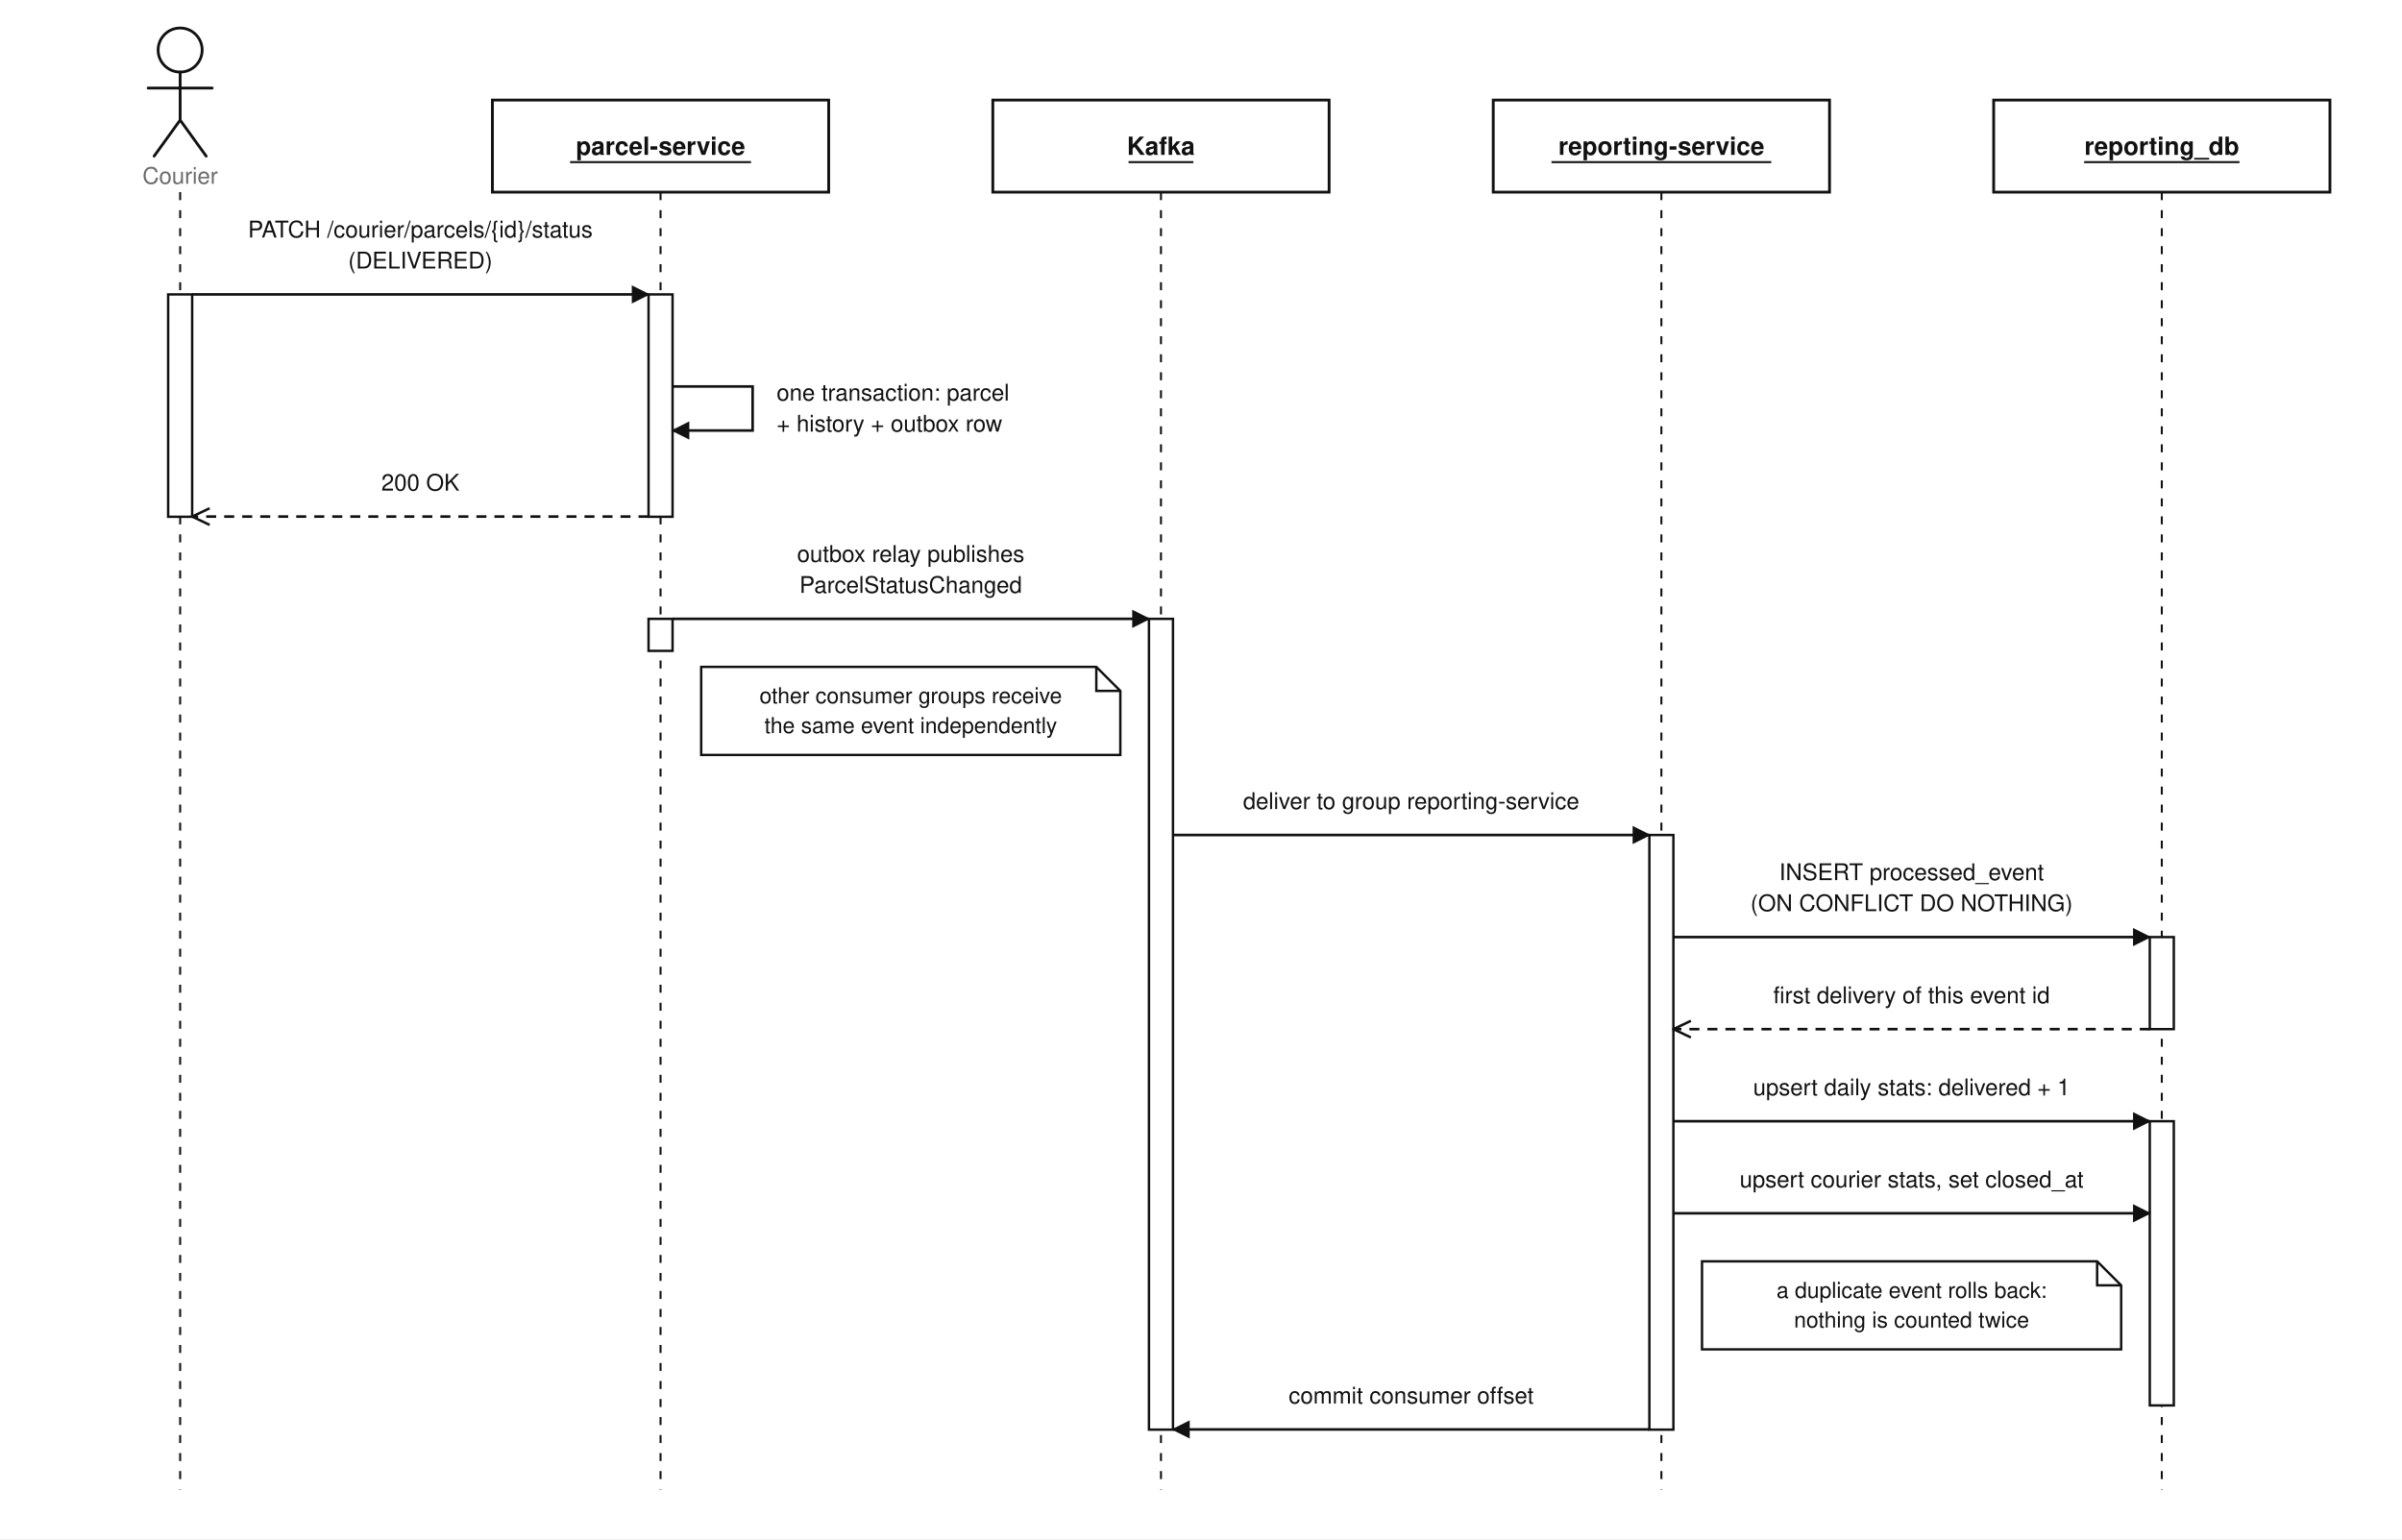
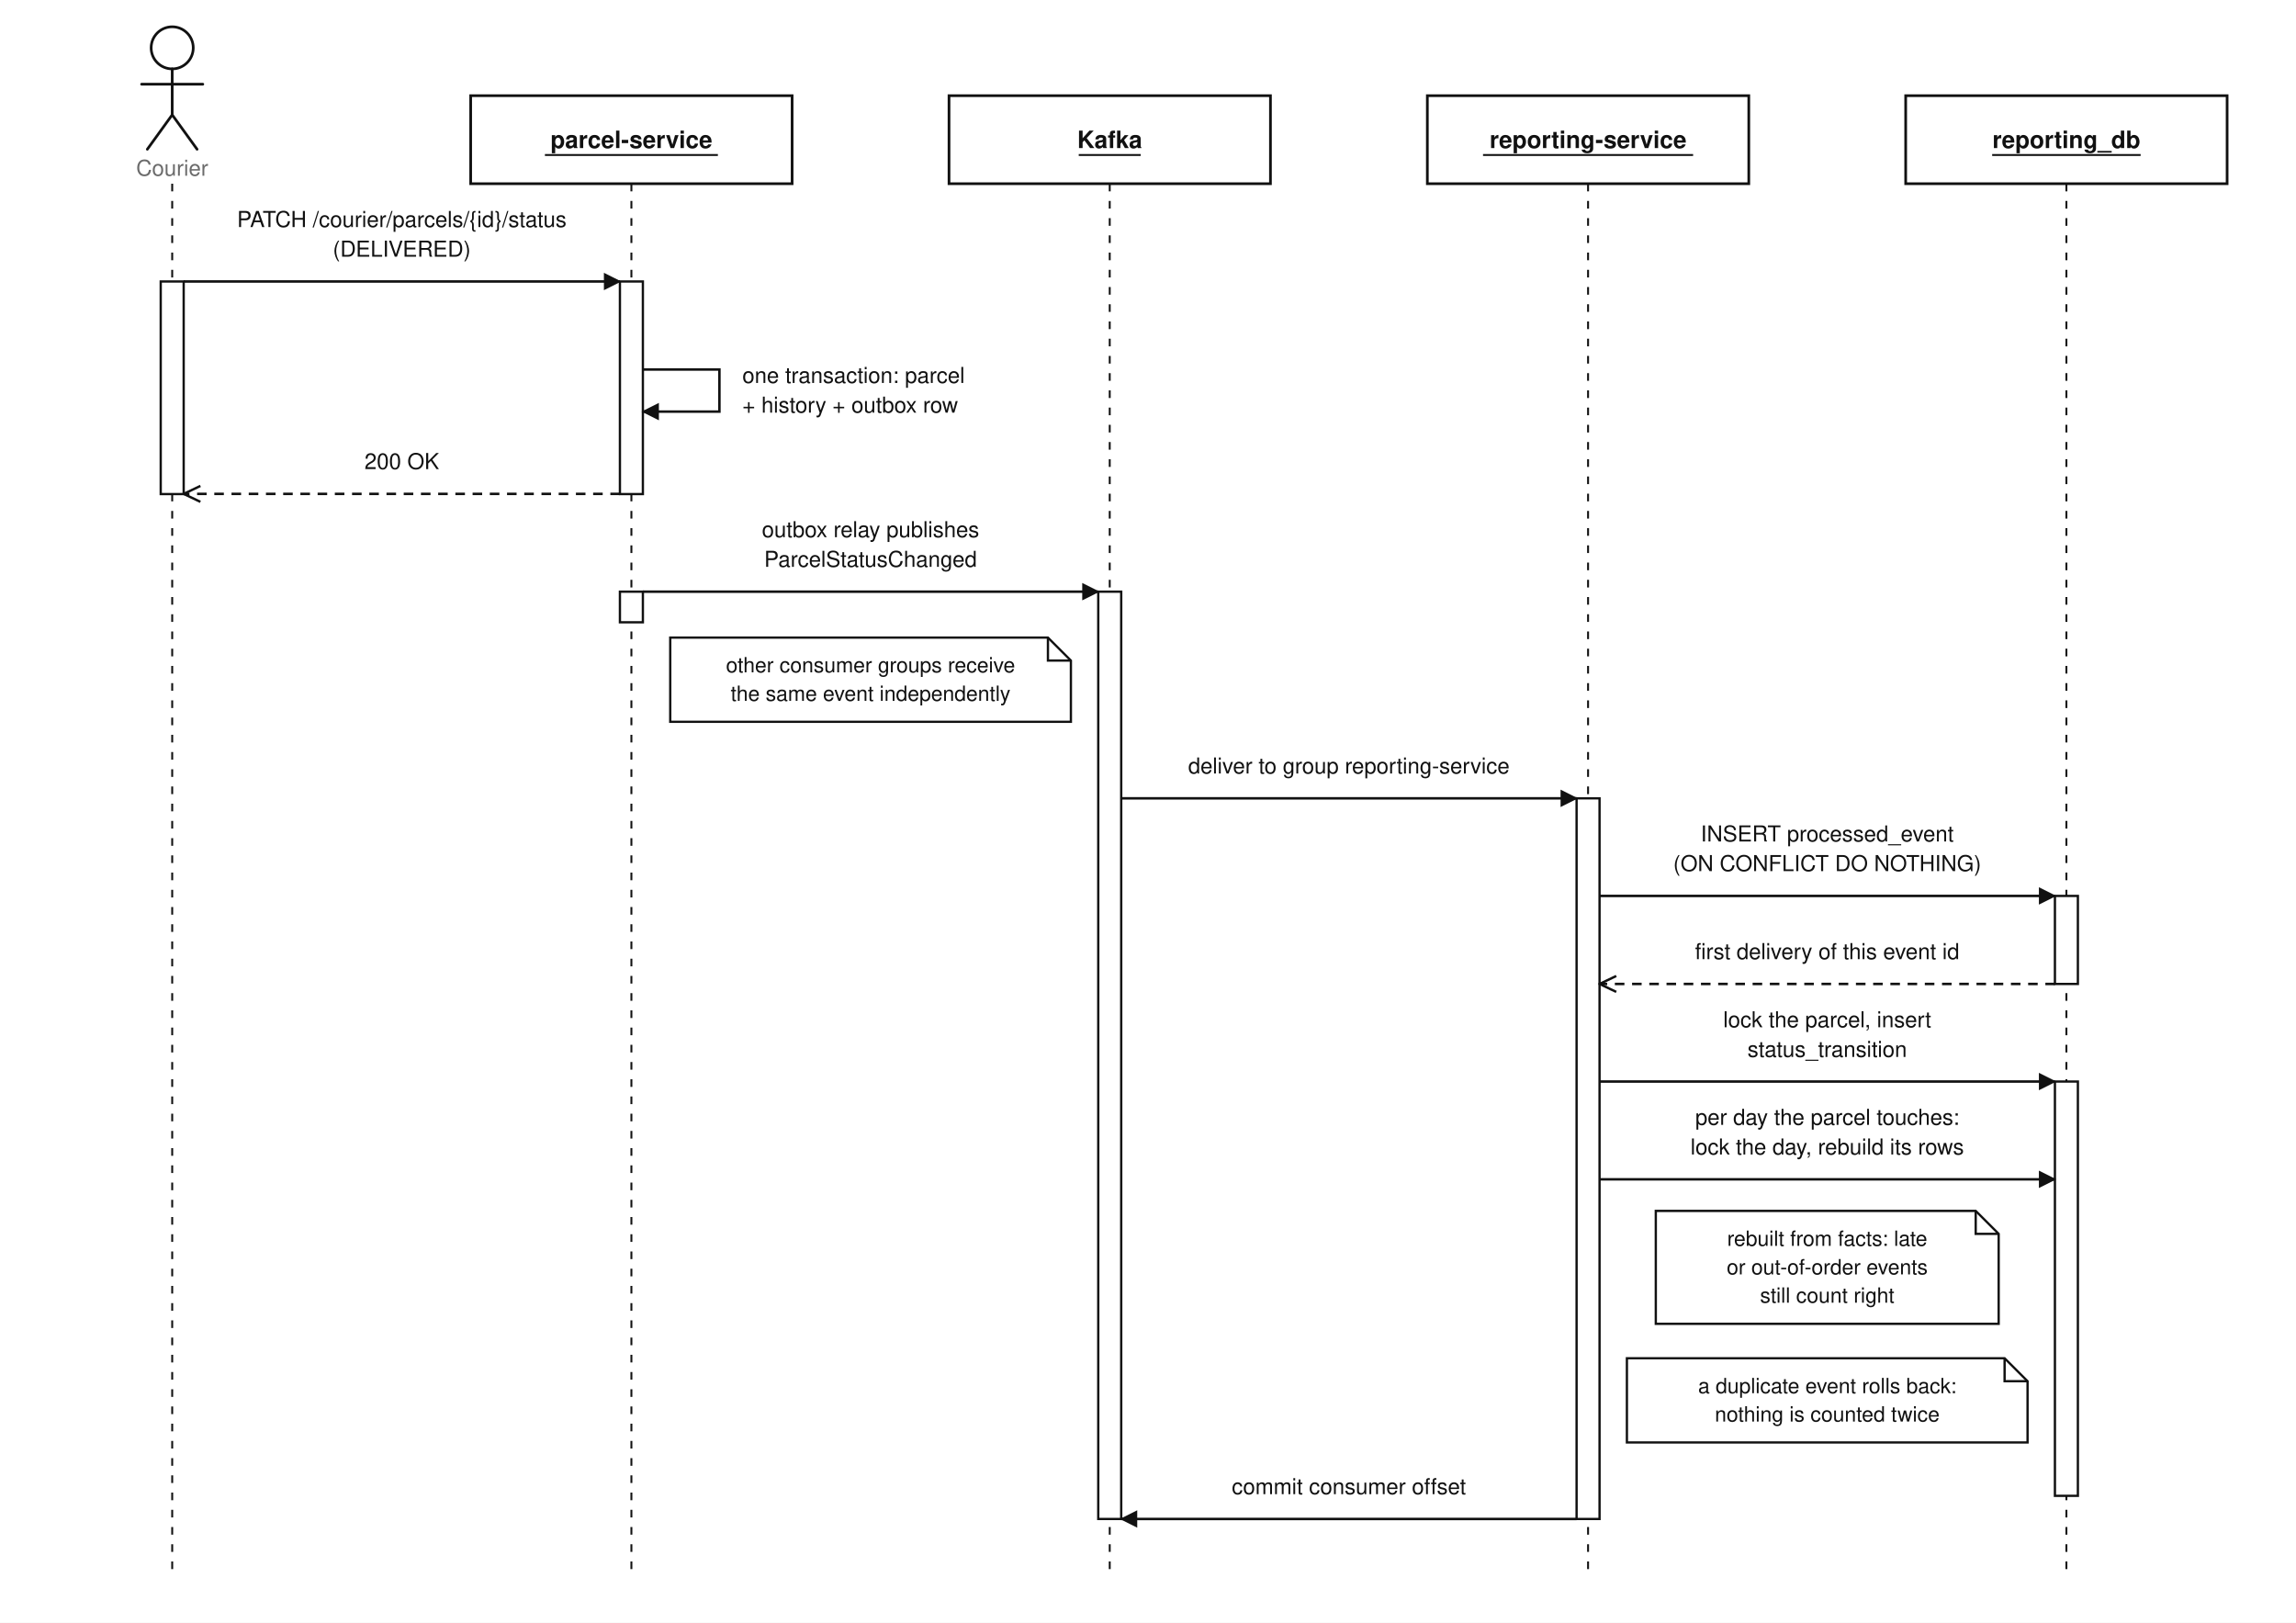
- <svg xmlns="http://www.w3.org/2000/svg" viewBox="0 0 1200 769" width="1200" height="769" role="img" aria-label="Sequence: a courier status update becomes report data">
+ <svg xmlns="http://www.w3.org/2000/svg" viewBox="0 0 1200 848" width="1200" height="848" role="img" aria-label="Sequence: a courier status update becomes report data">
  <defs>
    <marker id="a" viewBox="0 0 10 10" refX="9.2" refY="5" markerWidth="7" markerHeight="7" orient="auto-start-reverse">
      <path d="M0 0 L10 5 L0 10 z" fill="#111111" />
    </marker>
    <marker id="o" viewBox="0 0 10 10" refX="9.2" refY="5" markerWidth="8" markerHeight="8" orient="auto-start-reverse">
      <path d="M0.5 0.5 L9.5 5 L0.5 9.5 z" fill="#ffffff" stroke="#111111" stroke-width="1.2" />
    </marker>
    <marker id="v" viewBox="0 0 10 10" refX="9.4" refY="5" markerWidth="8" markerHeight="8" orient="auto-start-reverse">
      <path d="M1 1 L9.4 5 L1 9" fill="none" stroke="#111111" stroke-width="1.2" />
    </marker>
    <marker id="one" viewBox="0 0 16 16" refX="16" refY="8" markerWidth="16" markerHeight="16" markerUnits="userSpaceOnUse" orient="auto-start-reverse">
      <path d="M8 2 V14 M12 2 V14" fill="none" stroke="#111111" stroke-width="1.3" />
    </marker>
    <marker id="many" viewBox="0 0 16 16" refX="16" refY="8" markerWidth="16" markerHeight="16" markerUnits="userSpaceOnUse" orient="auto-start-reverse">
      <path d="M8 8 L16 1 M8 8 L16 8 M8 8 L16 15" fill="none" stroke="#111111" stroke-width="1.3" />
      <circle cx="4" cy="8" r="3" fill="#ffffff" stroke="#111111" stroke-width="1.3" />
    </marker>
    <marker id="zeroone" viewBox="0 0 16 16" refX="16" refY="8" markerWidth="16" markerHeight="16" markerUnits="userSpaceOnUse" orient="auto-start-reverse">
      <path d="M12 2 V14" fill="none" stroke="#111111" stroke-width="1.3" />
      <circle cx="5" cy="8" r="3" fill="#ffffff" stroke="#111111" stroke-width="1.3" />
    </marker>
    <marker id="od" viewBox="0 0 22 12" refX="21.5" refY="6" markerWidth="22" markerHeight="12" markerUnits="userSpaceOnUse" orient="auto-start-reverse">
      <path d="M0.5 6 L11 0.7 L21.5 6 L11 11.3 z" fill="#ffffff" stroke="#111111" stroke-width="1.2" />
    </marker>
    <marker id="fd" viewBox="0 0 22 12" refX="21.5" refY="6" markerWidth="22" markerHeight="12" markerUnits="userSpaceOnUse" orient="auto-start-reverse">
      <path d="M0.5 6 L11 0.7 L21.5 6 L11 11.3 z" fill="#111111" stroke="#111111" stroke-width="1.2" />
    </marker>
  </defs>
-   <rect width="1200" height="769" fill="#ffffff" />
-   <line x1="90" y1="96" x2="90" y2="744.2" stroke="#111111" stroke-width="1" stroke-dasharray="4 5" />
-   <line x1="330" y1="96" x2="330" y2="744.2" stroke="#111111" stroke-width="1" stroke-dasharray="4 5" />
-   <line x1="580" y1="96" x2="580" y2="744.2" stroke="#111111" stroke-width="1" stroke-dasharray="4 5" />
-   <line x1="830" y1="96" x2="830" y2="744.2" stroke="#111111" stroke-width="1" stroke-dasharray="4 5" />
-   <line x1="1080" y1="96" x2="1080" y2="744.2" stroke="#111111" stroke-width="1" stroke-dasharray="4 5" />
+   <rect width="1200" height="848" fill="#ffffff" />
+   <line x1="90" y1="96" x2="90" y2="823.8" stroke="#111111" stroke-width="1" stroke-dasharray="4 5" />
+   <line x1="330" y1="96" x2="330" y2="823.8" stroke="#111111" stroke-width="1" stroke-dasharray="4 5" />
+   <line x1="580" y1="96" x2="580" y2="823.8" stroke="#111111" stroke-width="1" stroke-dasharray="4 5" />
+   <line x1="830" y1="96" x2="830" y2="823.8" stroke="#111111" stroke-width="1" stroke-dasharray="4 5" />
+   <line x1="1080" y1="96" x2="1080" y2="823.8" stroke="#111111" stroke-width="1" stroke-dasharray="4 5" />
  <rect x="84" y="147.1" width="12" height="111.1" fill="#ffffff" stroke="#111111" stroke-width="1.2" />
  <rect x="324" y="147.1" width="12" height="111.1" fill="#ffffff" stroke="#111111" stroke-width="1.2" />
  <rect x="324" y="309.2" width="12" height="16.0" fill="#ffffff" stroke="#111111" stroke-width="1.2" />
-   <rect x="574" y="309.2" width="12" height="405.1" fill="#ffffff" stroke="#111111" stroke-width="1.2" />
-   <rect x="824" y="417.2" width="12" height="297.1" fill="#ffffff" stroke="#111111" stroke-width="1.2" />
+   <rect x="574" y="309.2" width="12" height="484.6" fill="#ffffff" stroke="#111111" stroke-width="1.2" />
+   <rect x="824" y="417.2" width="12" height="376.6" fill="#ffffff" stroke="#111111" stroke-width="1.2" />
  <rect x="1074" y="468.2" width="12" height="46.0" fill="#ffffff" stroke="#111111" stroke-width="1.2" />
-   <rect x="1074" y="560.2" width="12" height="142.0" fill="#ffffff" stroke="#111111" stroke-width="1.2" />
+   <rect x="1074" y="565.2" width="12" height="216.5" fill="#ffffff" stroke="#111111" stroke-width="1.2" />
  <path d="M96.0 147.1 L324.0 147.1" fill="none" stroke="#111111" stroke-width="1.3" marker-end="url(#a)" />
  <path d="M336.0 193.1 L376.0 193.1 L376.0 215.1 L336.0 215.1" fill="none" stroke="#111111" stroke-width="1.3" marker-end="url(#a)" />
  <path d="M324.0 258.1 L96.0 258.1" fill="none" stroke="#111111" stroke-width="1.3" stroke-dasharray="5 4" marker-end="url(#v)" />
  <path d="M336.0 309.2 L574.0 309.2" fill="none" stroke="#111111" stroke-width="1.3" marker-end="url(#a)" />
  <path d="M586.0 417.2 L824.0 417.2" fill="none" stroke="#111111" stroke-width="1.3" marker-end="url(#a)" />
  <path d="M836.0 468.2 L1074.0 468.2" fill="none" stroke="#111111" stroke-width="1.3" marker-end="url(#a)" />
  <path d="M1074.0 514.2 L836.0 514.2" fill="none" stroke="#111111" stroke-width="1.3" stroke-dasharray="5 4" marker-end="url(#v)" />
-   <path d="M836.0 560.2 L1074.0 560.2" fill="none" stroke="#111111" stroke-width="1.3" marker-end="url(#a)" />
-   <path d="M836.0 606.2 L1074.0 606.2" fill="none" stroke="#111111" stroke-width="1.3" marker-end="url(#a)" />
-   <path d="M824.0 714.2 L586.0 714.2" fill="none" stroke="#111111" stroke-width="1.3" marker-end="url(#a)" />
+   <path d="M836.0 565.2 L1074.0 565.2" fill="none" stroke="#111111" stroke-width="1.3" marker-end="url(#a)" />
+   <path d="M836.0 616.3 L1074.0 616.3" fill="none" stroke="#111111" stroke-width="1.3" marker-end="url(#a)" />
+   <path d="M824.0 793.8 L586.0 793.8" fill="none" stroke="#111111" stroke-width="1.3" marker-end="url(#a)" />
  <circle cx="90" cy="25" r="11" fill="#ffffff" stroke="#111111" stroke-width="1.4" />
  <path d="M90 36 V60 M74 44 H106 M90 60 l-13 18 M90 60 l13 18" fill="none" stroke="#111111" stroke-width="1.4" stroke-linecap="round" />
  <text x="90.0" y="88.0" font-size="11.5" font-weight="400" fill="#6b6b6b" text-anchor="middle" dominant-baseline="middle" font-family="Segoe UI, Helvetica Neue, Helvetica, Arial, sans-serif">Courier</text>
  <rect x="246.0" y="50" width="168" height="46" fill="#ffffff" stroke="#111111" stroke-width="1.4" />
  <text x="330.0" y="73.0" font-size="12.5" font-weight="600" fill="#111111" text-anchor="middle" dominant-baseline="middle" font-family="Segoe UI, Helvetica Neue, Helvetica, Arial, sans-serif">parcel-service</text>
  <line x1="284.8" y1="81.0" x2="375.2" y2="81.0" stroke="#111111" stroke-width="1" />
  <rect x="496.0" y="50" width="168" height="46" fill="#ffffff" stroke="#111111" stroke-width="1.4" />
  <text x="580.0" y="73.0" font-size="12.5" font-weight="600" fill="#111111" text-anchor="middle" dominant-baseline="middle" font-family="Segoe UI, Helvetica Neue, Helvetica, Arial, sans-serif">Kafka</text>
  <line x1="563.8" y1="81.0" x2="596.2" y2="81.0" stroke="#111111" stroke-width="1" />
  <rect x="746.0" y="50" width="168" height="46" fill="#ffffff" stroke="#111111" stroke-width="1.4" />
  <text x="830.0" y="73.0" font-size="12.5" font-weight="600" fill="#111111" text-anchor="middle" dominant-baseline="middle" font-family="Segoe UI, Helvetica Neue, Helvetica, Arial, sans-serif">reporting-service</text>
  <line x1="775.1" y1="81.0" x2="884.9" y2="81.0" stroke="#111111" stroke-width="1" />
  <rect x="996.0" y="50" width="168" height="46" fill="#ffffff" stroke="#111111" stroke-width="1.4" />
  <text x="1080.0" y="73.0" font-size="12.5" font-weight="600" fill="#111111" text-anchor="middle" dominant-baseline="middle" font-family="Segoe UI, Helvetica Neue, Helvetica, Arial, sans-serif">reporting_db</text>
  <line x1="1041.2" y1="81.0" x2="1118.8" y2="81.0" stroke="#111111" stroke-width="1" />
  <rect x="102.3" y="104.0" width="215.3" height="37.0" fill="#ffffff" />
  <text x="210.0" y="114.8" font-size="11.5" font-weight="400" fill="#111111" text-anchor="middle" dominant-baseline="middle" font-family="Segoe UI, Helvetica Neue, Helvetica, Arial, sans-serif">PATCH /courier/parcels/{id}/status</text>
  <text x="210.0" y="130.3" font-size="11.5" font-weight="400" fill="#111111" text-anchor="middle" dominant-baseline="middle" font-family="Segoe UI, Helvetica Neue, Helvetica, Arial, sans-serif">(DELIVERED)</text>
  <rect x="382.0" y="185.5" width="149.5" height="37.0" fill="#ffffff" />
  <text x="388.0" y="196.3" font-size="11.5" font-weight="400" fill="#111111" text-anchor="start" dominant-baseline="middle" font-family="Segoe UI, Helvetica Neue, Helvetica, Arial, sans-serif">one transaction: parcel</text>
  <text x="388.0" y="211.8" font-size="11.5" font-weight="400" fill="#111111" text-anchor="start" dominant-baseline="middle" font-family="Segoe UI, Helvetica Neue, Helvetica, Arial, sans-serif">+ history + outbox row</text>
  <rect x="186.1" y="230.6" width="47.9" height="21.5" fill="#ffffff" />
  <text x="210.0" y="241.3" font-size="11.5" font-weight="400" fill="#111111" text-anchor="middle" dominant-baseline="middle" font-family="Segoe UI, Helvetica Neue, Helvetica, Arial, sans-serif">200 OK</text>
  <rect x="383.2" y="266.1" width="143.6" height="37.0" fill="#ffffff" />
  <text x="455.0" y="276.9" font-size="11.5" font-weight="400" fill="#111111" text-anchor="middle" dominant-baseline="middle" font-family="Segoe UI, Helvetica Neue, Helvetica, Arial, sans-serif">outbox relay publishes</text>
  <text x="455.0" y="292.4" font-size="11.5" font-weight="400" fill="#111111" text-anchor="middle" dominant-baseline="middle" font-family="Segoe UI, Helvetica Neue, Helvetica, Arial, sans-serif">ParcelStatusChanged</text>
  <path d="M350.3 333.2 H547.7 L559.7 345.2 V377.2 H350.3 Z" fill="#ffffff" stroke="#111111" stroke-width="1.2" />
  <path d="M547.7 333.2 V345.2 H559.7" fill="none" stroke="#111111" stroke-width="1.2" />
  <text x="455.0" y="347.7" font-size="11" font-weight="400" fill="#111111" text-anchor="middle" dominant-baseline="middle" font-family="Segoe UI, Helvetica Neue, Helvetica, Arial, sans-serif">other consumer groups receive</text>
  <text x="455.0" y="362.6" font-size="11" font-weight="400" fill="#111111" text-anchor="middle" dominant-baseline="middle" font-family="Segoe UI, Helvetica Neue, Helvetica, Arial, sans-serif">the same event independently</text>
  <rect x="597.3" y="389.6" width="215.3" height="21.5" fill="#ffffff" />
  <text x="705.0" y="400.4" font-size="11.5" font-weight="400" fill="#111111" text-anchor="middle" dominant-baseline="middle" font-family="Segoe UI, Helvetica Neue, Helvetica, Arial, sans-serif">deliver to group reporting-service</text>
  <rect x="877.2" y="425.2" width="155.5" height="37.0" fill="#ffffff" />
  <text x="955.0" y="435.9" font-size="11.5" font-weight="400" fill="#111111" text-anchor="middle" dominant-baseline="middle" font-family="Segoe UI, Helvetica Neue, Helvetica, Arial, sans-serif">INSERT processed_event</text>
  <text x="955.0" y="451.4" font-size="11.5" font-weight="400" fill="#111111" text-anchor="middle" dominant-baseline="middle" font-family="Segoe UI, Helvetica Neue, Helvetica, Arial, sans-serif">(ON CONFLICT DO NOTHING)</text>
  <rect x="856.3" y="486.7" width="197.4" height="21.5" fill="#ffffff" />
  <text x="955.0" y="497.4" font-size="11.5" font-weight="400" fill="#111111" text-anchor="middle" dominant-baseline="middle" font-family="Segoe UI, Helvetica Neue, Helvetica, Arial, sans-serif">first delivery of this event id</text>
-   <rect x="850.3" y="532.7" width="209.3" height="21.5" fill="#ffffff" />
-   <text x="955.0" y="543.4" font-size="11.5" font-weight="400" fill="#111111" text-anchor="middle" dominant-baseline="middle" font-family="Segoe UI, Helvetica Neue, Helvetica, Arial, sans-serif">upsert daily stats: delivered + 1</text>
-   <rect x="844.4" y="578.7" width="221.3" height="21.5" fill="#ffffff" />
-   <text x="955.0" y="589.4" font-size="11.5" font-weight="400" fill="#111111" text-anchor="middle" dominant-baseline="middle" font-family="Segoe UI, Helvetica Neue, Helvetica, Arial, sans-serif">upsert courier stats, set closed_at</text>
-   <path d="M850.3 630.2 H1047.7 L1059.7 642.2 V674.2 H850.3 Z" fill="#ffffff" stroke="#111111" stroke-width="1.2" />
-   <path d="M1047.7 630.2 V642.2 H1059.7" fill="none" stroke="#111111" stroke-width="1.2" />
-   <text x="955.0" y="644.8" font-size="11" font-weight="400" fill="#111111" text-anchor="middle" dominant-baseline="middle" font-family="Segoe UI, Helvetica Neue, Helvetica, Arial, sans-serif">a duplicate event rolls back:</text>
-   <text x="955.0" y="659.6" font-size="11" font-weight="400" fill="#111111" text-anchor="middle" dominant-baseline="middle" font-family="Segoe UI, Helvetica Neue, Helvetica, Arial, sans-serif">nothing is counted twice</text>
-   <rect x="633.2" y="686.7" width="143.6" height="21.5" fill="#ffffff" />
-   <text x="705.0" y="697.4" font-size="11.5" font-weight="400" fill="#111111" text-anchor="middle" dominant-baseline="middle" font-family="Segoe UI, Helvetica Neue, Helvetica, Arial, sans-serif">commit consumer offset</text>
+   <rect x="880.2" y="522.2" width="149.5" height="37.0" fill="#ffffff" />
+   <text x="955.0" y="533.0" font-size="11.5" font-weight="400" fill="#111111" text-anchor="middle" dominant-baseline="middle" font-family="Segoe UI, Helvetica Neue, Helvetica, Arial, sans-serif">lock the parcel, insert</text>
+   <text x="955.0" y="548.5" font-size="11.5" font-weight="400" fill="#111111" text-anchor="middle" dominant-baseline="middle" font-family="Segoe UI, Helvetica Neue, Helvetica, Arial, sans-serif">status_transition</text>
+   <rect x="859.3" y="573.2" width="191.4" height="37.0" fill="#ffffff" />
+   <text x="955.0" y="584.0" font-size="11.5" font-weight="400" fill="#111111" text-anchor="middle" dominant-baseline="middle" font-family="Segoe UI, Helvetica Neue, Helvetica, Arial, sans-serif">per day the parcel touches:</text>
+   <text x="955.0" y="599.5" font-size="11.5" font-weight="400" fill="#111111" text-anchor="middle" dominant-baseline="middle" font-family="Segoe UI, Helvetica Neue, Helvetica, Arial, sans-serif">lock the day, rebuild its rows</text>
+   <path d="M865.4 632.8 H1032.6 L1044.6 644.8 V691.8 H865.4 Z" fill="#ffffff" stroke="#111111" stroke-width="1.2" />
+   <path d="M1032.6 632.8 V644.8 H1044.6" fill="none" stroke="#111111" stroke-width="1.2" />
+   <text x="955.0" y="647.4" font-size="11" font-weight="400" fill="#111111" text-anchor="middle" dominant-baseline="middle" font-family="Segoe UI, Helvetica Neue, Helvetica, Arial, sans-serif">rebuilt from facts: late</text>
+   <text x="955.0" y="662.3" font-size="11" font-weight="400" fill="#111111" text-anchor="middle" dominant-baseline="middle" font-family="Segoe UI, Helvetica Neue, Helvetica, Arial, sans-serif">or out-of-order events</text>
+   <text x="955.0" y="677.1" font-size="11" font-weight="400" fill="#111111" text-anchor="middle" dominant-baseline="middle" font-family="Segoe UI, Helvetica Neue, Helvetica, Arial, sans-serif">still count right</text>
+   <path d="M850.3 709.8 H1047.7 L1059.7 721.8 V753.8 H850.3 Z" fill="#ffffff" stroke="#111111" stroke-width="1.2" />
+   <path d="M1047.7 709.8 V721.8 H1059.7" fill="none" stroke="#111111" stroke-width="1.2" />
+   <text x="955.0" y="724.4" font-size="11" font-weight="400" fill="#111111" text-anchor="middle" dominant-baseline="middle" font-family="Segoe UI, Helvetica Neue, Helvetica, Arial, sans-serif">a duplicate event rolls back:</text>
+   <text x="955.0" y="739.2" font-size="11" font-weight="400" fill="#111111" text-anchor="middle" dominant-baseline="middle" font-family="Segoe UI, Helvetica Neue, Helvetica, Arial, sans-serif">nothing is counted twice</text>
+   <rect x="633.2" y="766.3" width="143.6" height="21.5" fill="#ffffff" />
+   <text x="705.0" y="777.0" font-size="11.5" font-weight="400" fill="#111111" text-anchor="middle" dominant-baseline="middle" font-family="Segoe UI, Helvetica Neue, Helvetica, Arial, sans-serif">commit consumer offset</text>
</svg>
